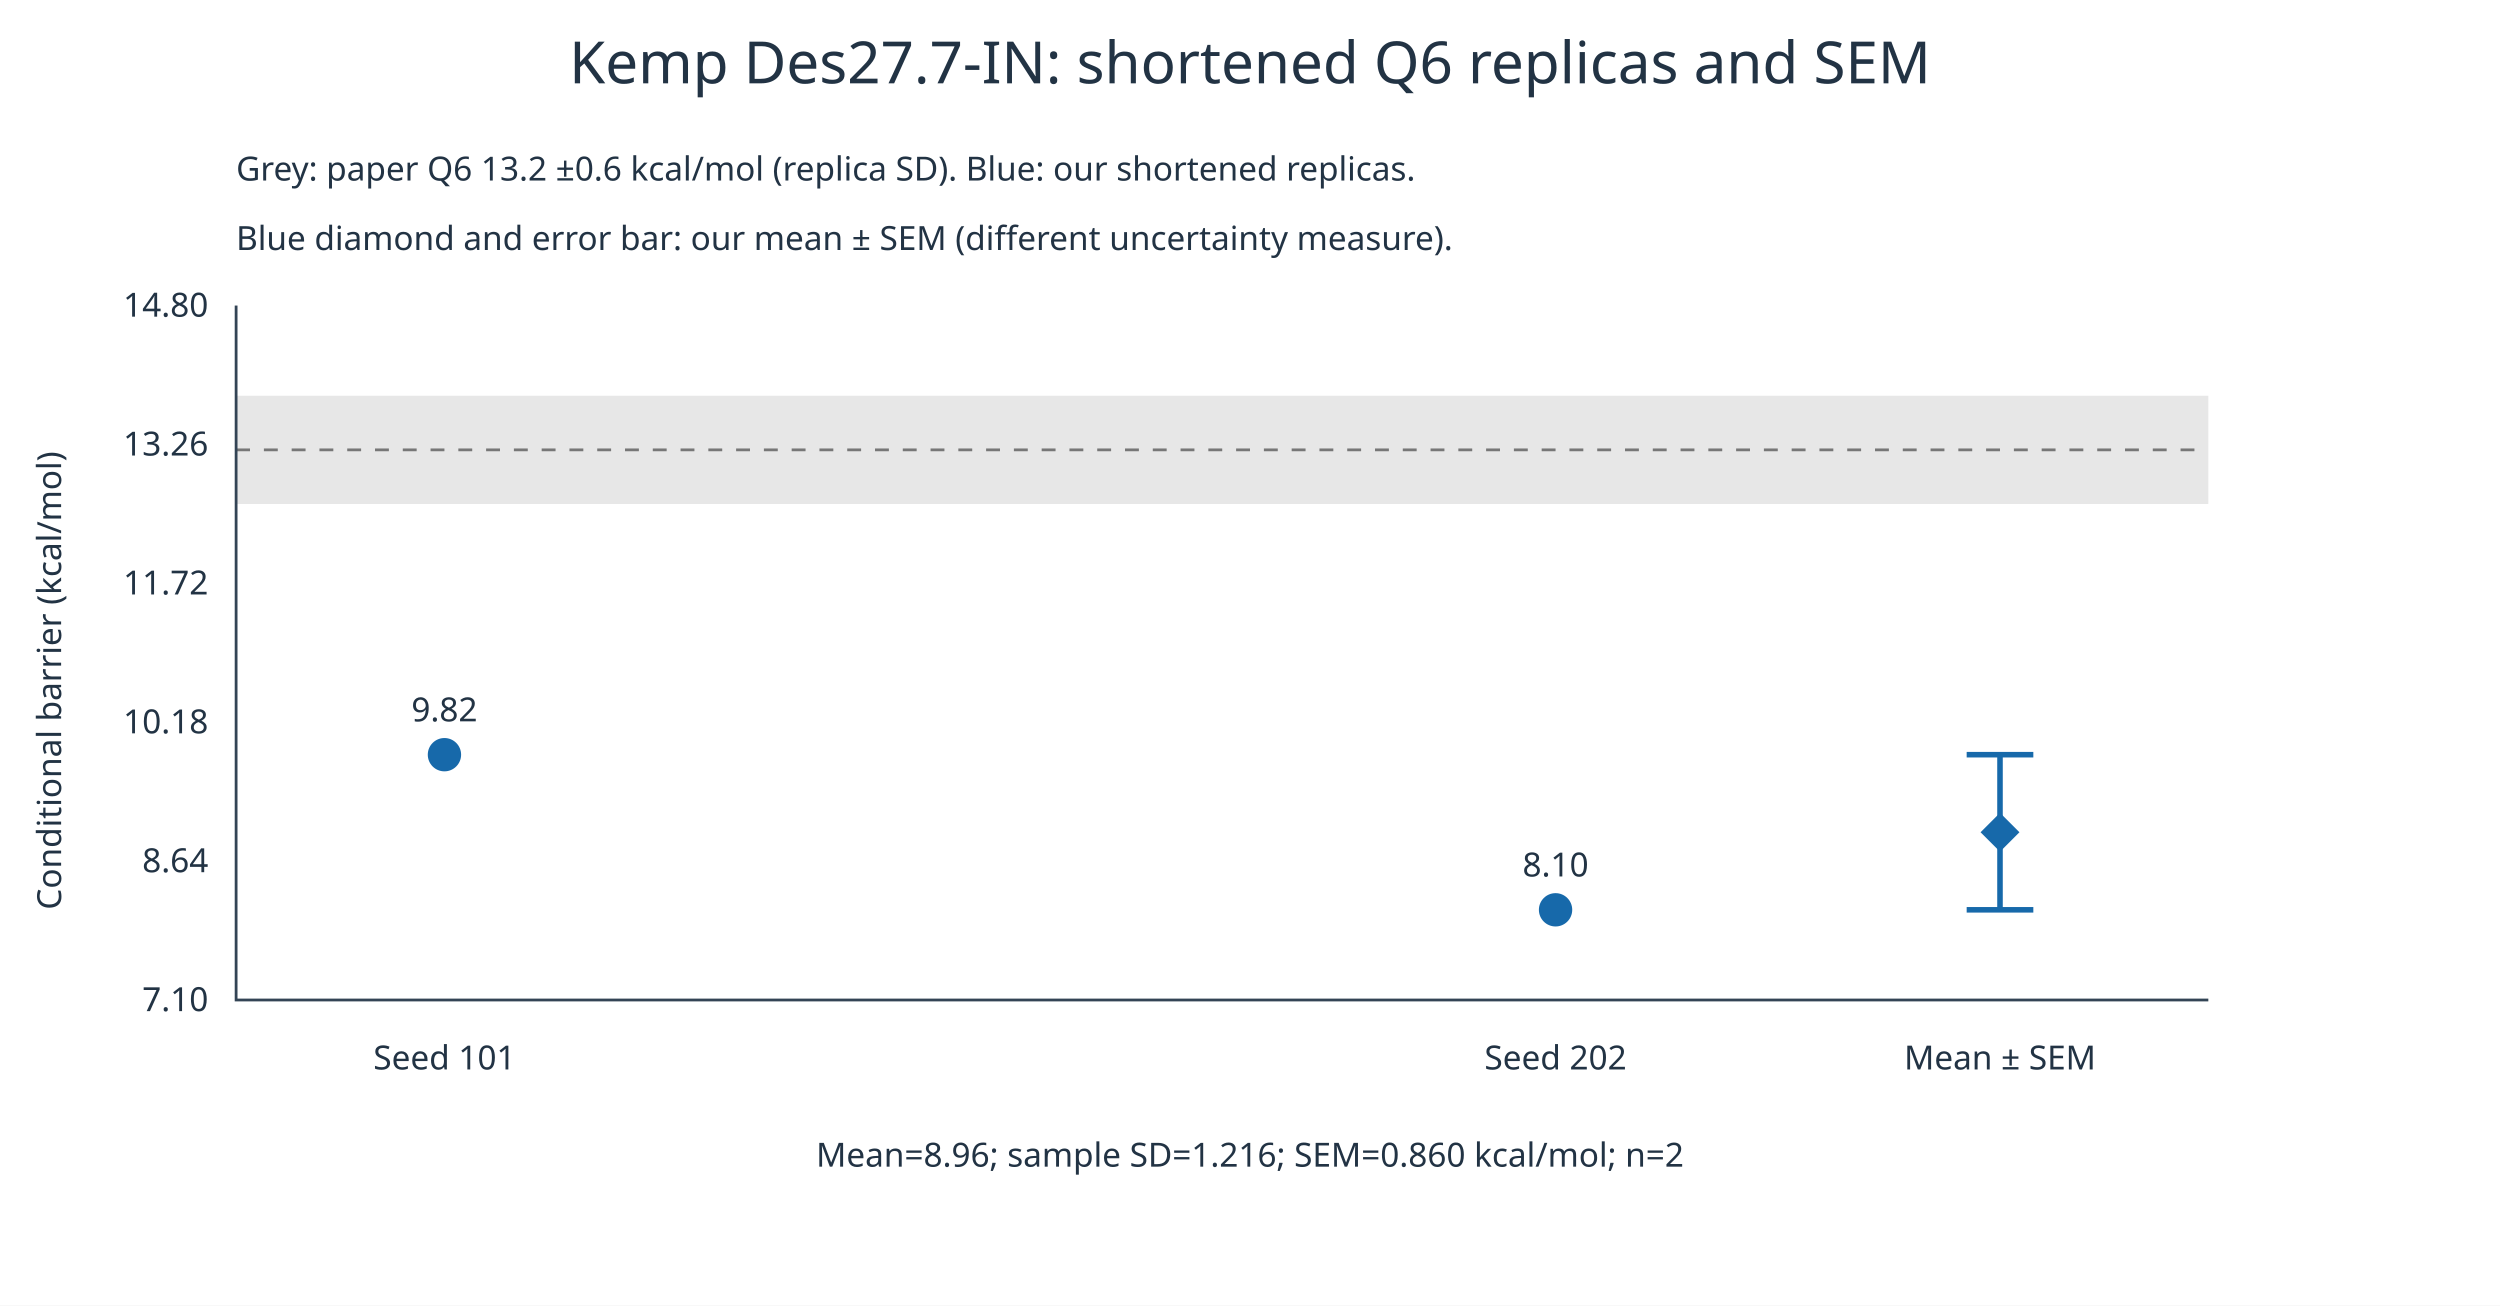
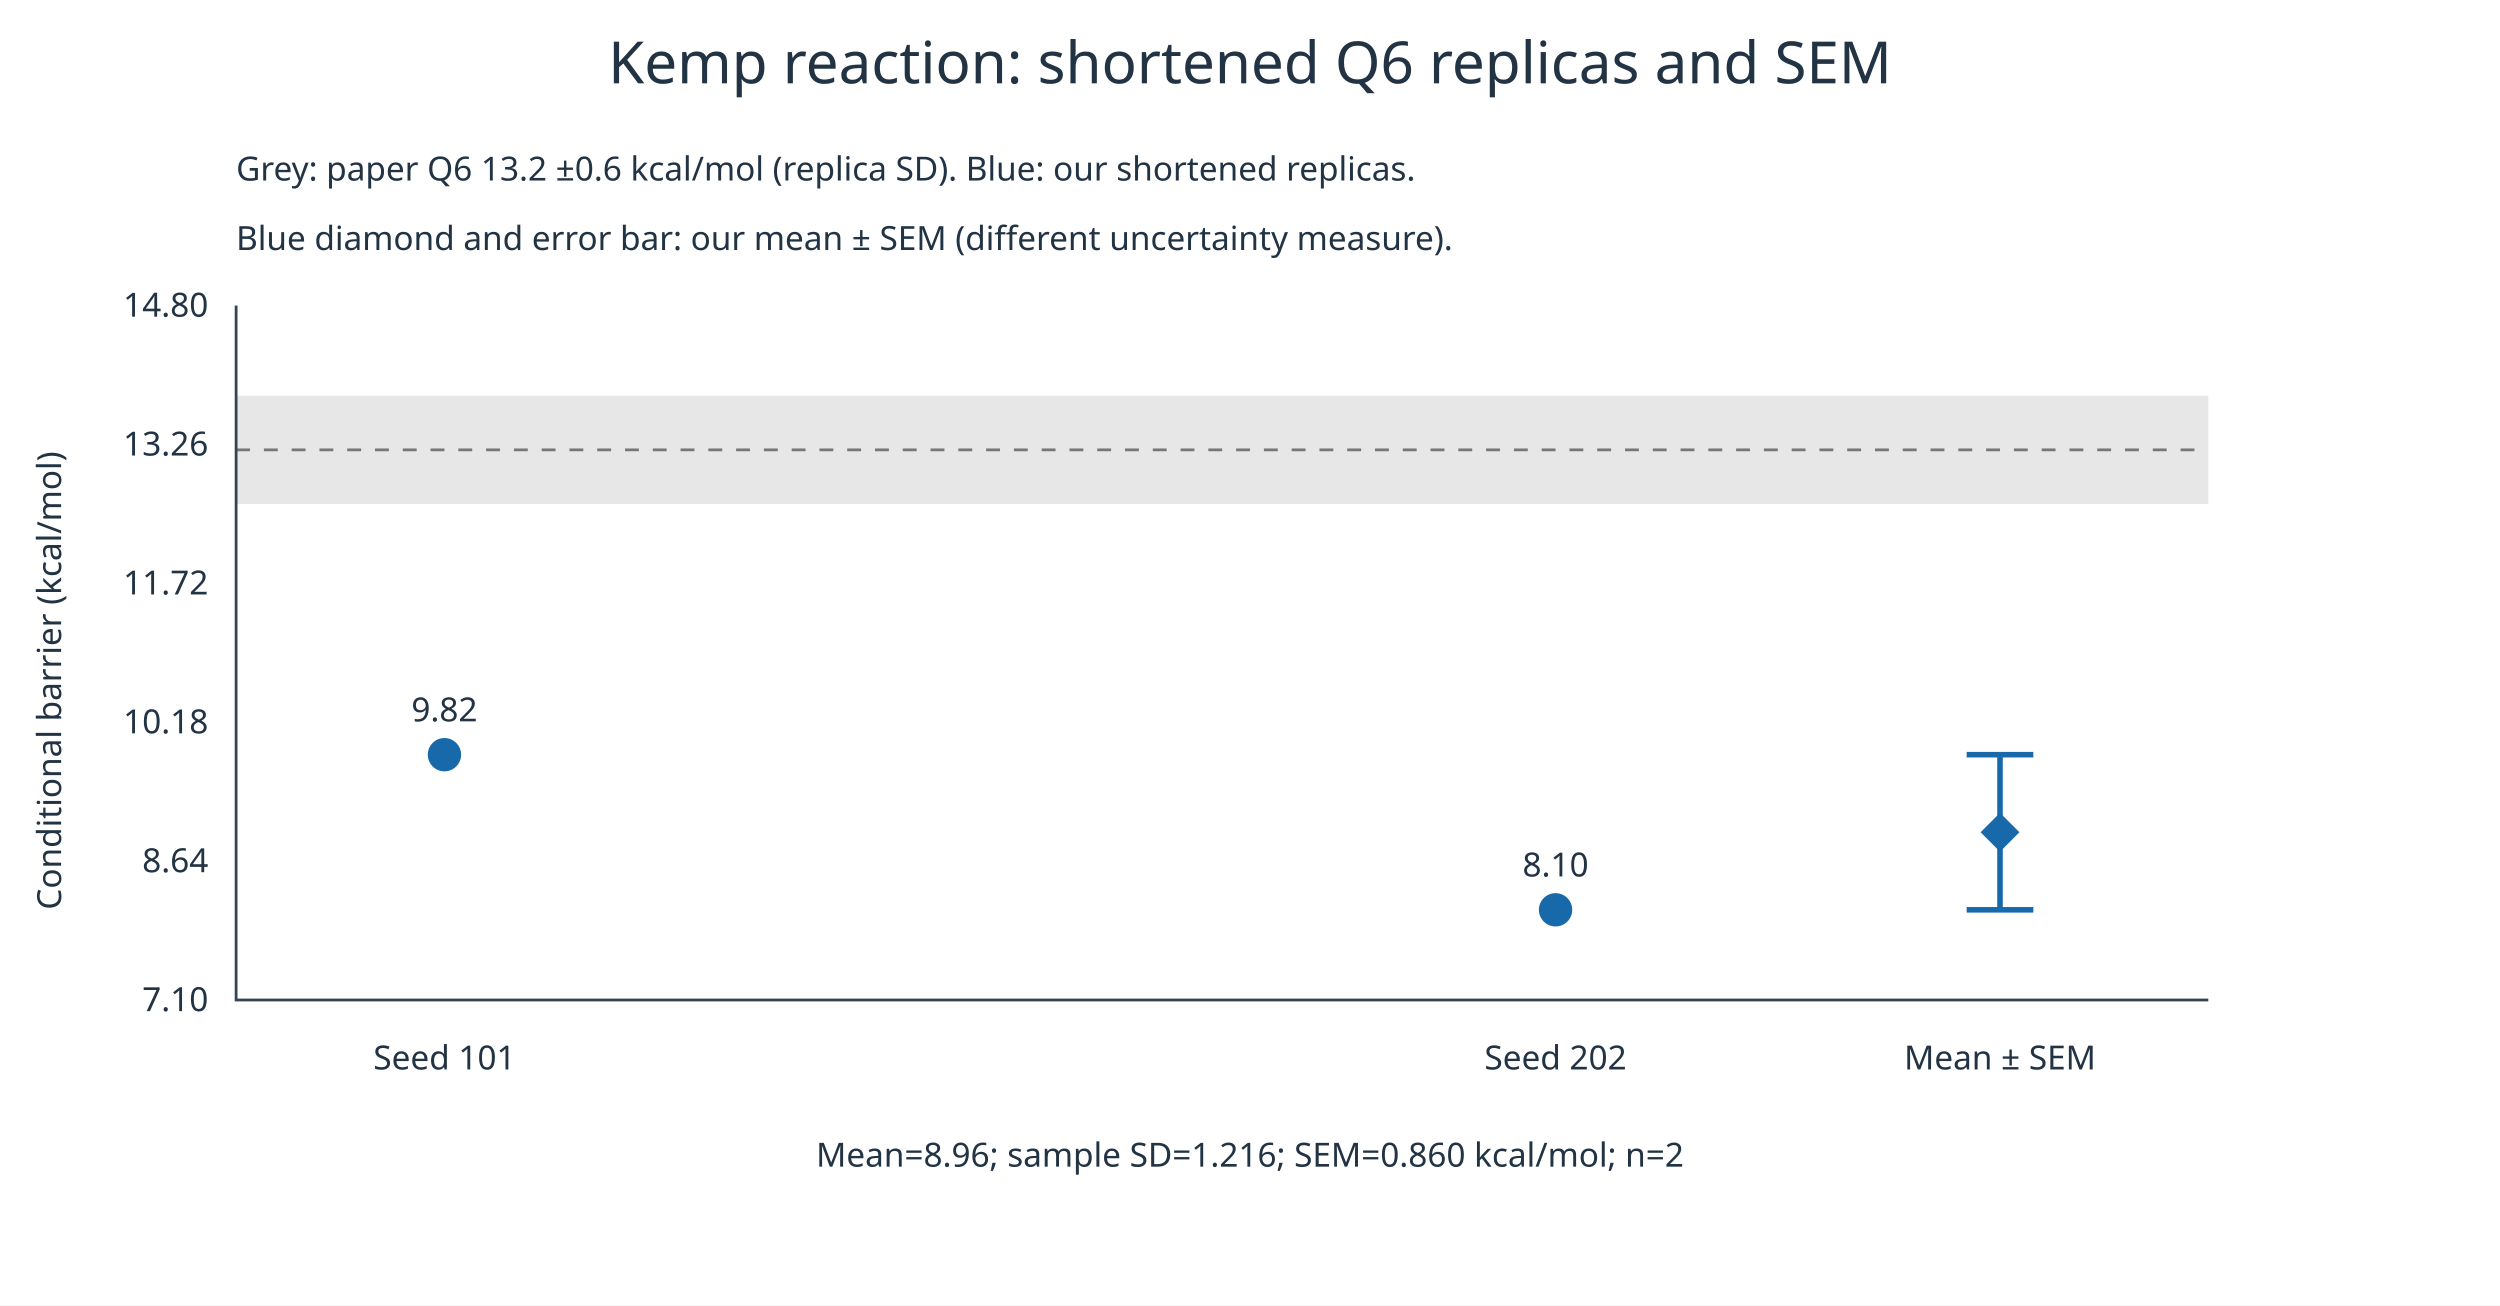
<svg xmlns="http://www.w3.org/2000/svg" viewBox="0 0 900 470">
  <rect width="900" height="470" fill="white" />
  <g font-family="sans-serif" fill="#234">
-     <text x="450" y="30" text-anchor="middle" font-size="21">Kemp Des27.7-IN: shortened Q6 replicas and SEM</text>
+     <text x="450" y="30" text-anchor="middle" font-size="21">Kemp reaction: shortened Q6 replicas and SEM</text>
    <text x="85" y="65">Grey: paper Q6 13.2 ±0.6 kcal/mol (replica SD). Blue: our shortened replicas.</text>
    <text x="85" y="90">Blue diamond and error bar: our mean ± SEM (different uncertainty measure).</text>
    <rect x="85" y="142.468" width="710" height="38.961" fill="#888" opacity=".2" />
    <path d="M85 161.948H795" stroke="#777" stroke-dasharray="5 5" />
    <path d="M85 110V360H795" fill="none" stroke="#345" />
    <text x="75" y="364.0" text-anchor="end">7.10</text>
    <text x="75" y="314.0" text-anchor="end">8.64</text>
    <text x="75" y="264.0" text-anchor="end">10.18</text>
    <text x="75" y="214" text-anchor="end">11.72</text>
    <text x="75" y="164" text-anchor="end">13.26</text>
    <text x="75" y="114.0" text-anchor="end">14.80</text>
    <circle cx="160.0" cy="271.688" r="6" fill="#1769aa" />
    <text x="160.0" y="385" text-anchor="middle">Seed 101</text>
    <text x="160.0" y="259.688" text-anchor="middle">9.82</text>
    <circle cx="560.0" cy="327.532" r="6" fill="#1769aa" />
    <text x="560.0" y="385" text-anchor="middle">Seed 202</text>
    <text x="560.0" y="315.532" text-anchor="middle">8.10</text>
    <path d="M720 327.532V271.688M708 327.532H732M708 271.688H732" stroke="#1769aa" stroke-width="2" />
    <path d="M720 292.61l7 7 -7 7 -7 -7Z" fill="#1769aa" />
    <text x="720" y="385" text-anchor="middle">Mean ± SEM</text>
    <text x="450" y="420" text-anchor="middle">Mean=8.96; sample SD=1.216; SEM=0.860 kcal/mol; n=2</text>
    <text transform="translate(22 245) rotate(-90)" text-anchor="middle">Conditional barrier (kcal/mol)</text>
  </g>
</svg>
